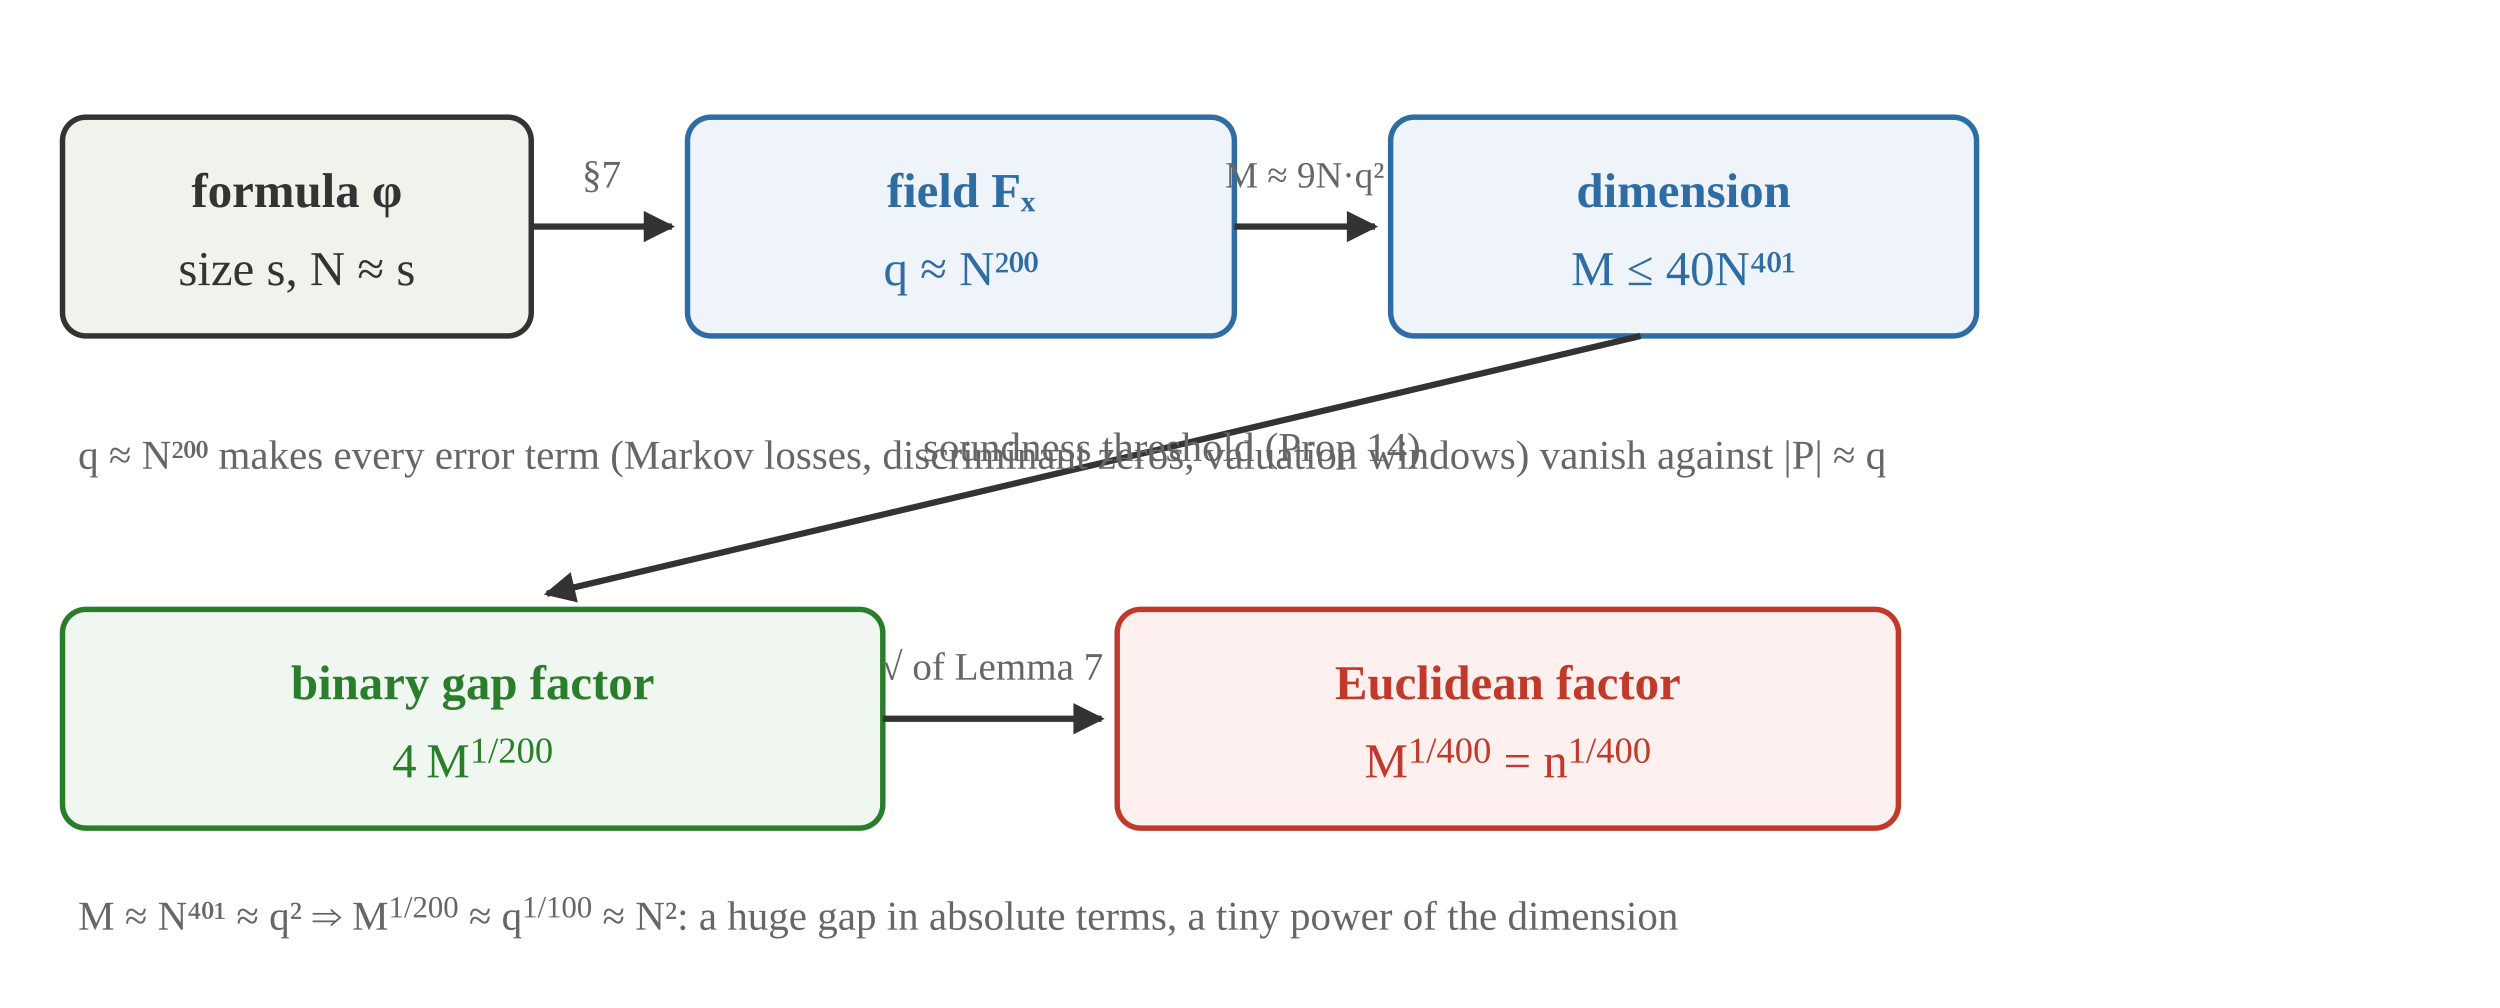
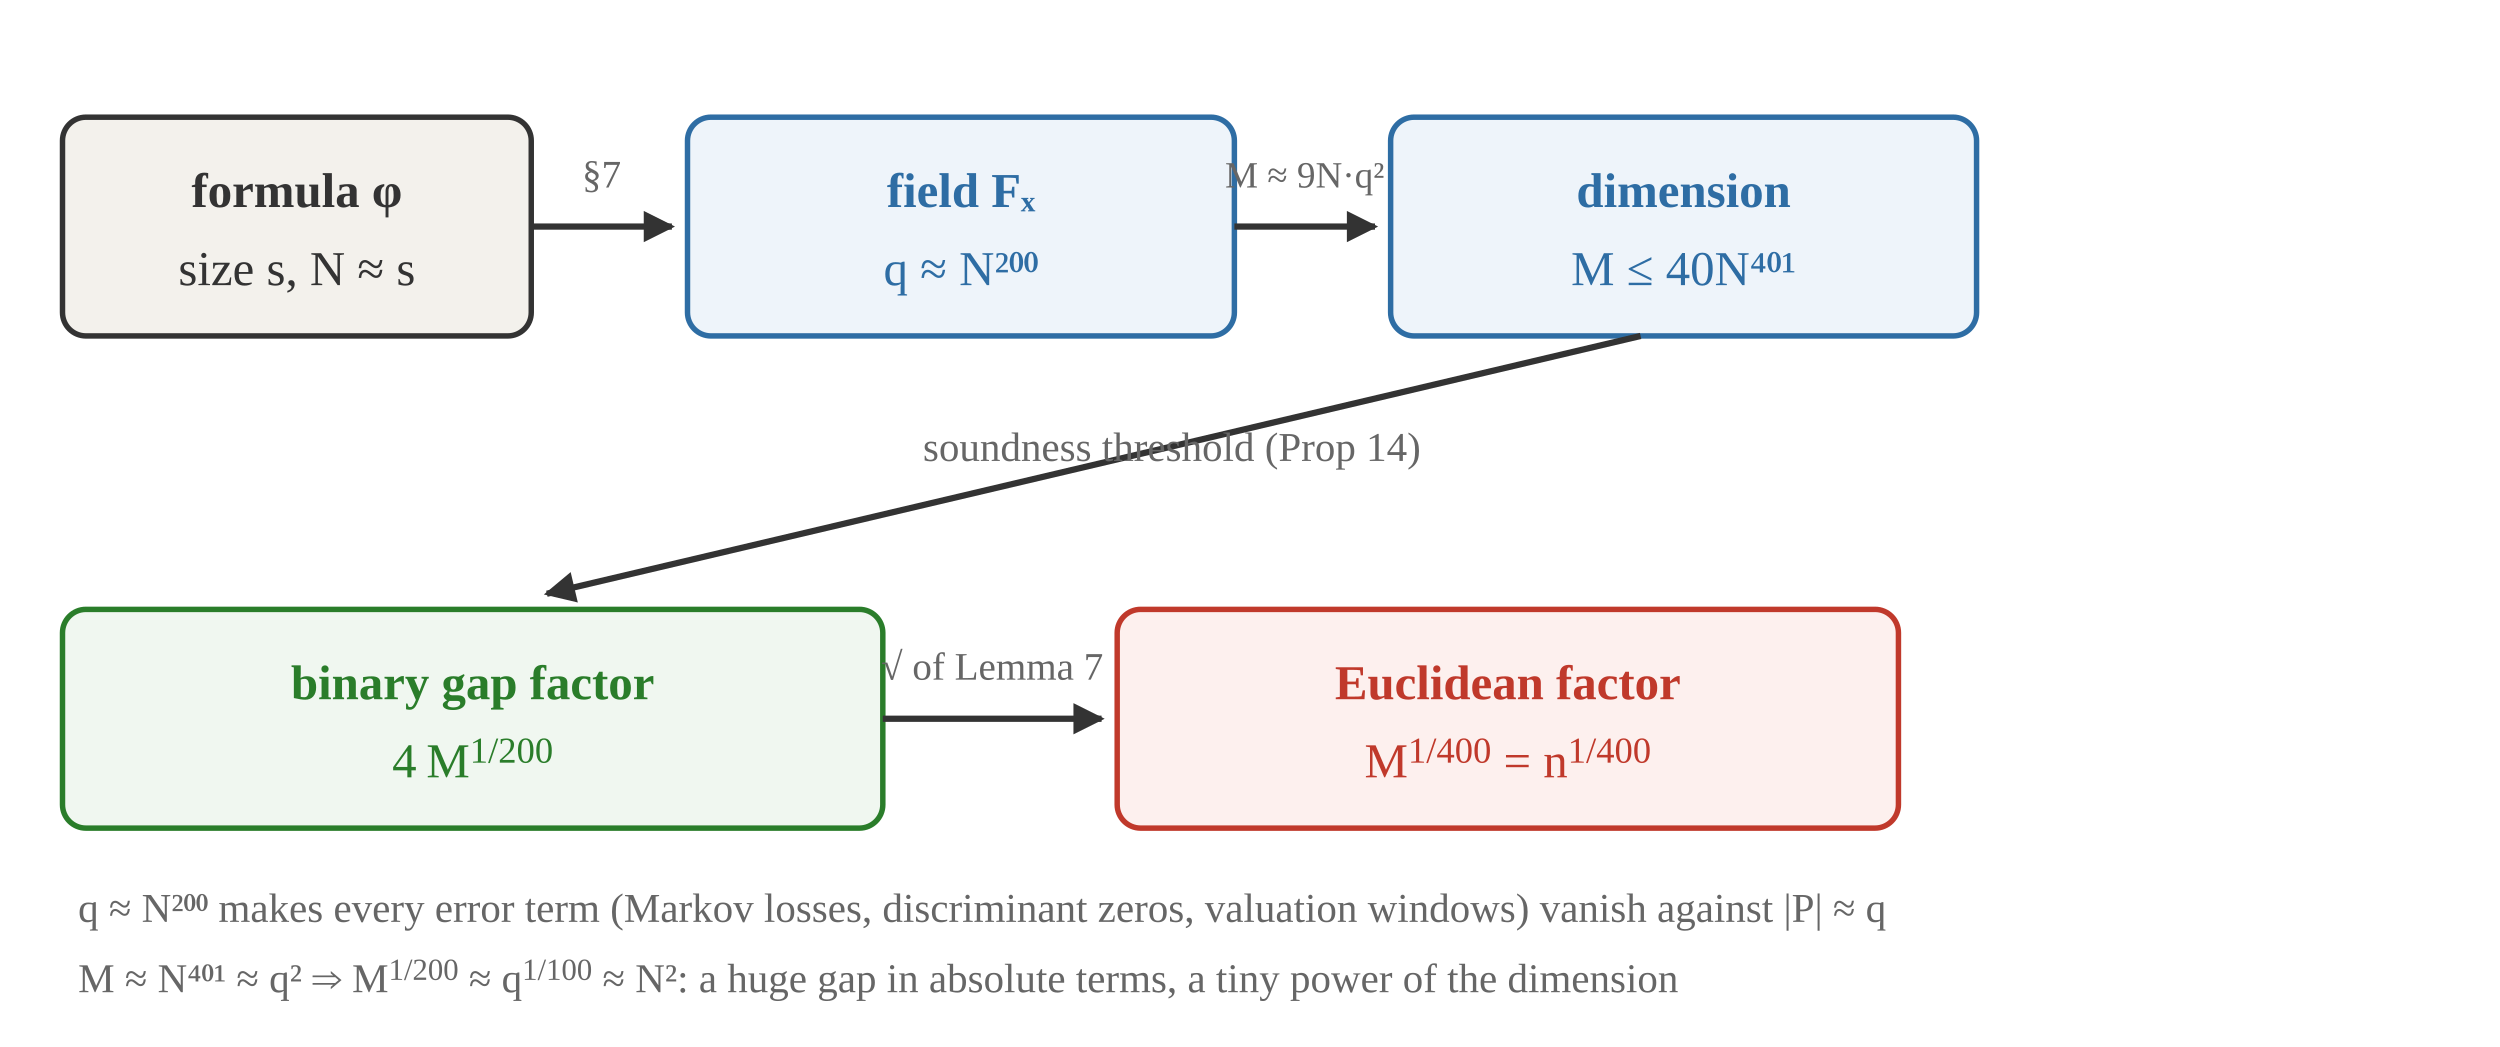
- <svg class="setupfig" viewBox="0 0 640 258" width="100%" role="img" aria-label="Where the exponent 1/400 comes from">
+ <svg class="setupfig" viewBox="0 0 640 268" width="100%" role="img" aria-label="Where the exponent 1/400 comes from">
  <defs>
    <marker id="c7exp_a" viewBox="0 0 10 10" refX="9" refY="5" markerWidth="7" markerHeight="5" orient="auto-start-reverse">
      <path d="M0,0 L10,5 L0,10 z" fill="#333" />
    </marker>
  </defs>
  <rect x="16" y="30" width="120" height="56" rx="6" fill="#f3f1ec" stroke="#333" stroke-width="1.4" />
  <text x="76" y="53" font-size="12.5" text-anchor="middle" fill="#333" font-weight="bold">formula φ</text>
  <text x="76" y="73" font-size="12.5" text-anchor="middle" fill="#333">size s, N ≈ s</text>
  <rect x="176" y="30" width="140" height="56" rx="6" fill="#eef4fa" stroke="#2e6da4" stroke-width="1.4" />
  <text x="246" y="53" font-size="12.5" text-anchor="middle" fill="#2e6da4" font-weight="bold">field Fₓ</text>
  <text x="246" y="73" font-size="12.5" text-anchor="middle" fill="#2e6da4">q ≈ N²⁰⁰</text>
  <rect x="356" y="30" width="150" height="56" rx="6" fill="#eef4fa" stroke="#2e6da4" stroke-width="1.4" />
  <text x="431" y="53" font-size="12.5" text-anchor="middle" fill="#2e6da4" font-weight="bold">dimension</text>
  <text x="431" y="73" font-size="12.5" text-anchor="middle" fill="#2e6da4">M ≤ 40N⁴⁰¹</text>
  <rect x="16" y="156" width="210" height="56" rx="6" fill="#f0f7f0" stroke="#2a7d2a" stroke-width="1.4" />
  <text x="121" y="179" font-size="12.5" text-anchor="middle" fill="#2a7d2a" font-weight="bold">binary gap factor</text>
  <text x="121" y="199" font-size="12.5" text-anchor="middle" fill="#2a7d2a">4 M<tspan baseline-shift="super" font-size="75%">1/200</tspan>
  </text>
  <rect x="286" y="156" width="200" height="56" rx="6" fill="#fdf0ee" stroke="#c0392b" stroke-width="1.4" />
  <text x="386" y="179" font-size="12.5" text-anchor="middle" fill="#c0392b" font-weight="bold">Euclidean factor</text>
  <text x="386" y="199" font-size="12.5" text-anchor="middle" fill="#c0392b">M<tspan baseline-shift="super" font-size="75%">1/400</tspan> = n<tspan baseline-shift="super" font-size="75%">1/400</tspan>
  </text>
  <line x1="136" y1="58" x2="172" y2="58" stroke="#333" stroke-width="1.6" marker-end="url(#c7exp_a)" />
  <text x="154" y="48" font-size="10" text-anchor="middle" fill="#666">§7</text>
  <line x1="316" y1="58" x2="352" y2="58" stroke="#333" stroke-width="1.6" marker-end="url(#c7exp_a)" />
  <text x="334" y="48" font-size="9.5" text-anchor="middle" fill="#666">M ≈ 9N·q²</text>
  <line x1="420" y1="86" x2="140" y2="152" stroke="#333" stroke-width="1.6" marker-end="url(#c7exp_a)" />
  <text x="300" y="118" font-size="10.5" text-anchor="middle" fill="#666">soundness threshold (Prop 14)</text>
  <line x1="226" y1="184" x2="282" y2="184" stroke="#333" stroke-width="1.6" marker-end="url(#c7exp_a)" />
  <text x="254" y="174" font-size="10" text-anchor="middle" fill="#666">√ of Lemma 7</text>
-   <text x="20" y="120" font-size="10.5" text-anchor="start" fill="#666">q ≈ N²⁰⁰ makes every error term (Markov losses, discriminant zeros, valuation windows) vanish against |P| ≈ q</text>
-   <text x="20" y="238" font-size="10.5" text-anchor="start" fill="#666">M ≈ N⁴⁰¹ ≈ q² ⇒ M<tspan baseline-shift="super" font-size="75%">1/200</tspan> ≈ q<tspan baseline-shift="super" font-size="75%">1/100</tspan> ≈ N²: a huge gap in absolute terms, a tiny power of the dimension</text>
+   <text x="20" y="236" font-size="10.5" text-anchor="start" fill="#666">q ≈ N²⁰⁰ makes every error term (Markov losses, discriminant zeros, valuation windows) vanish against |P| ≈ q</text>
+   <text x="20" y="254" font-size="10.5" text-anchor="start" fill="#666">M ≈ N⁴⁰¹ ≈ q² ⇒ M<tspan baseline-shift="super" font-size="75%">1/200</tspan> ≈ q<tspan baseline-shift="super" font-size="75%">1/100</tspan> ≈ N²: a huge gap in absolute terms, a tiny power of the dimension</text>
</svg>
